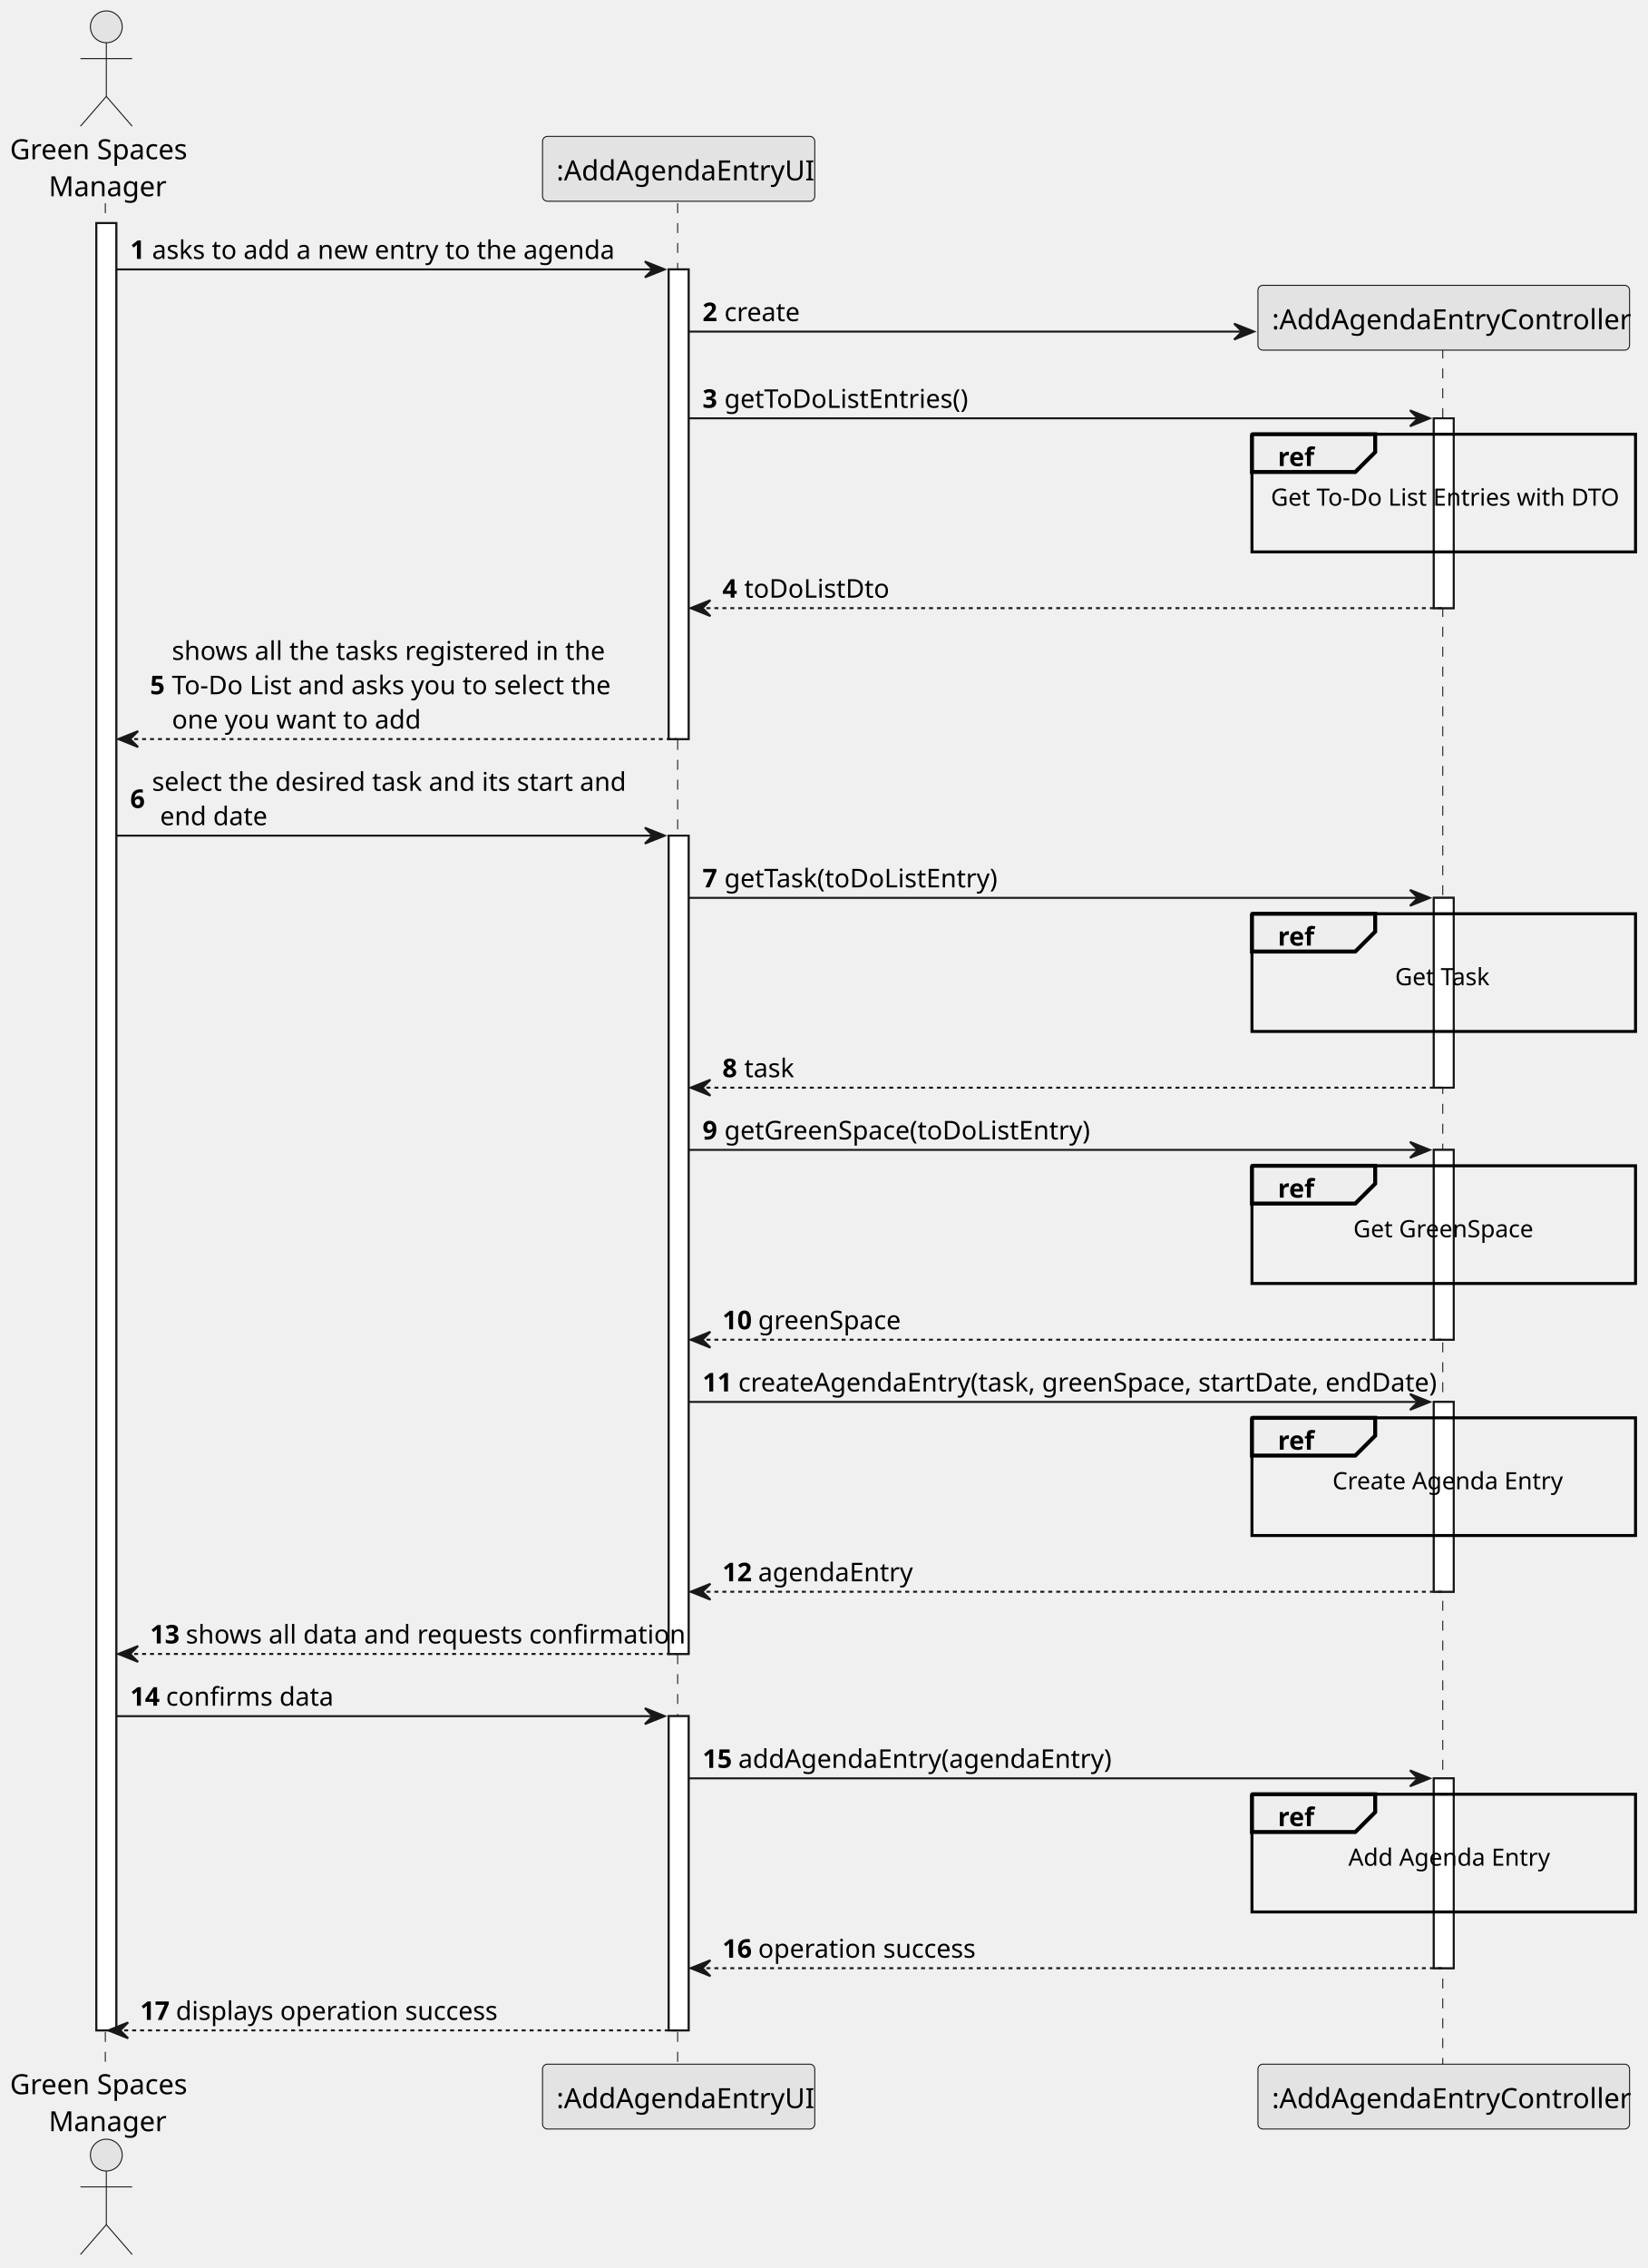
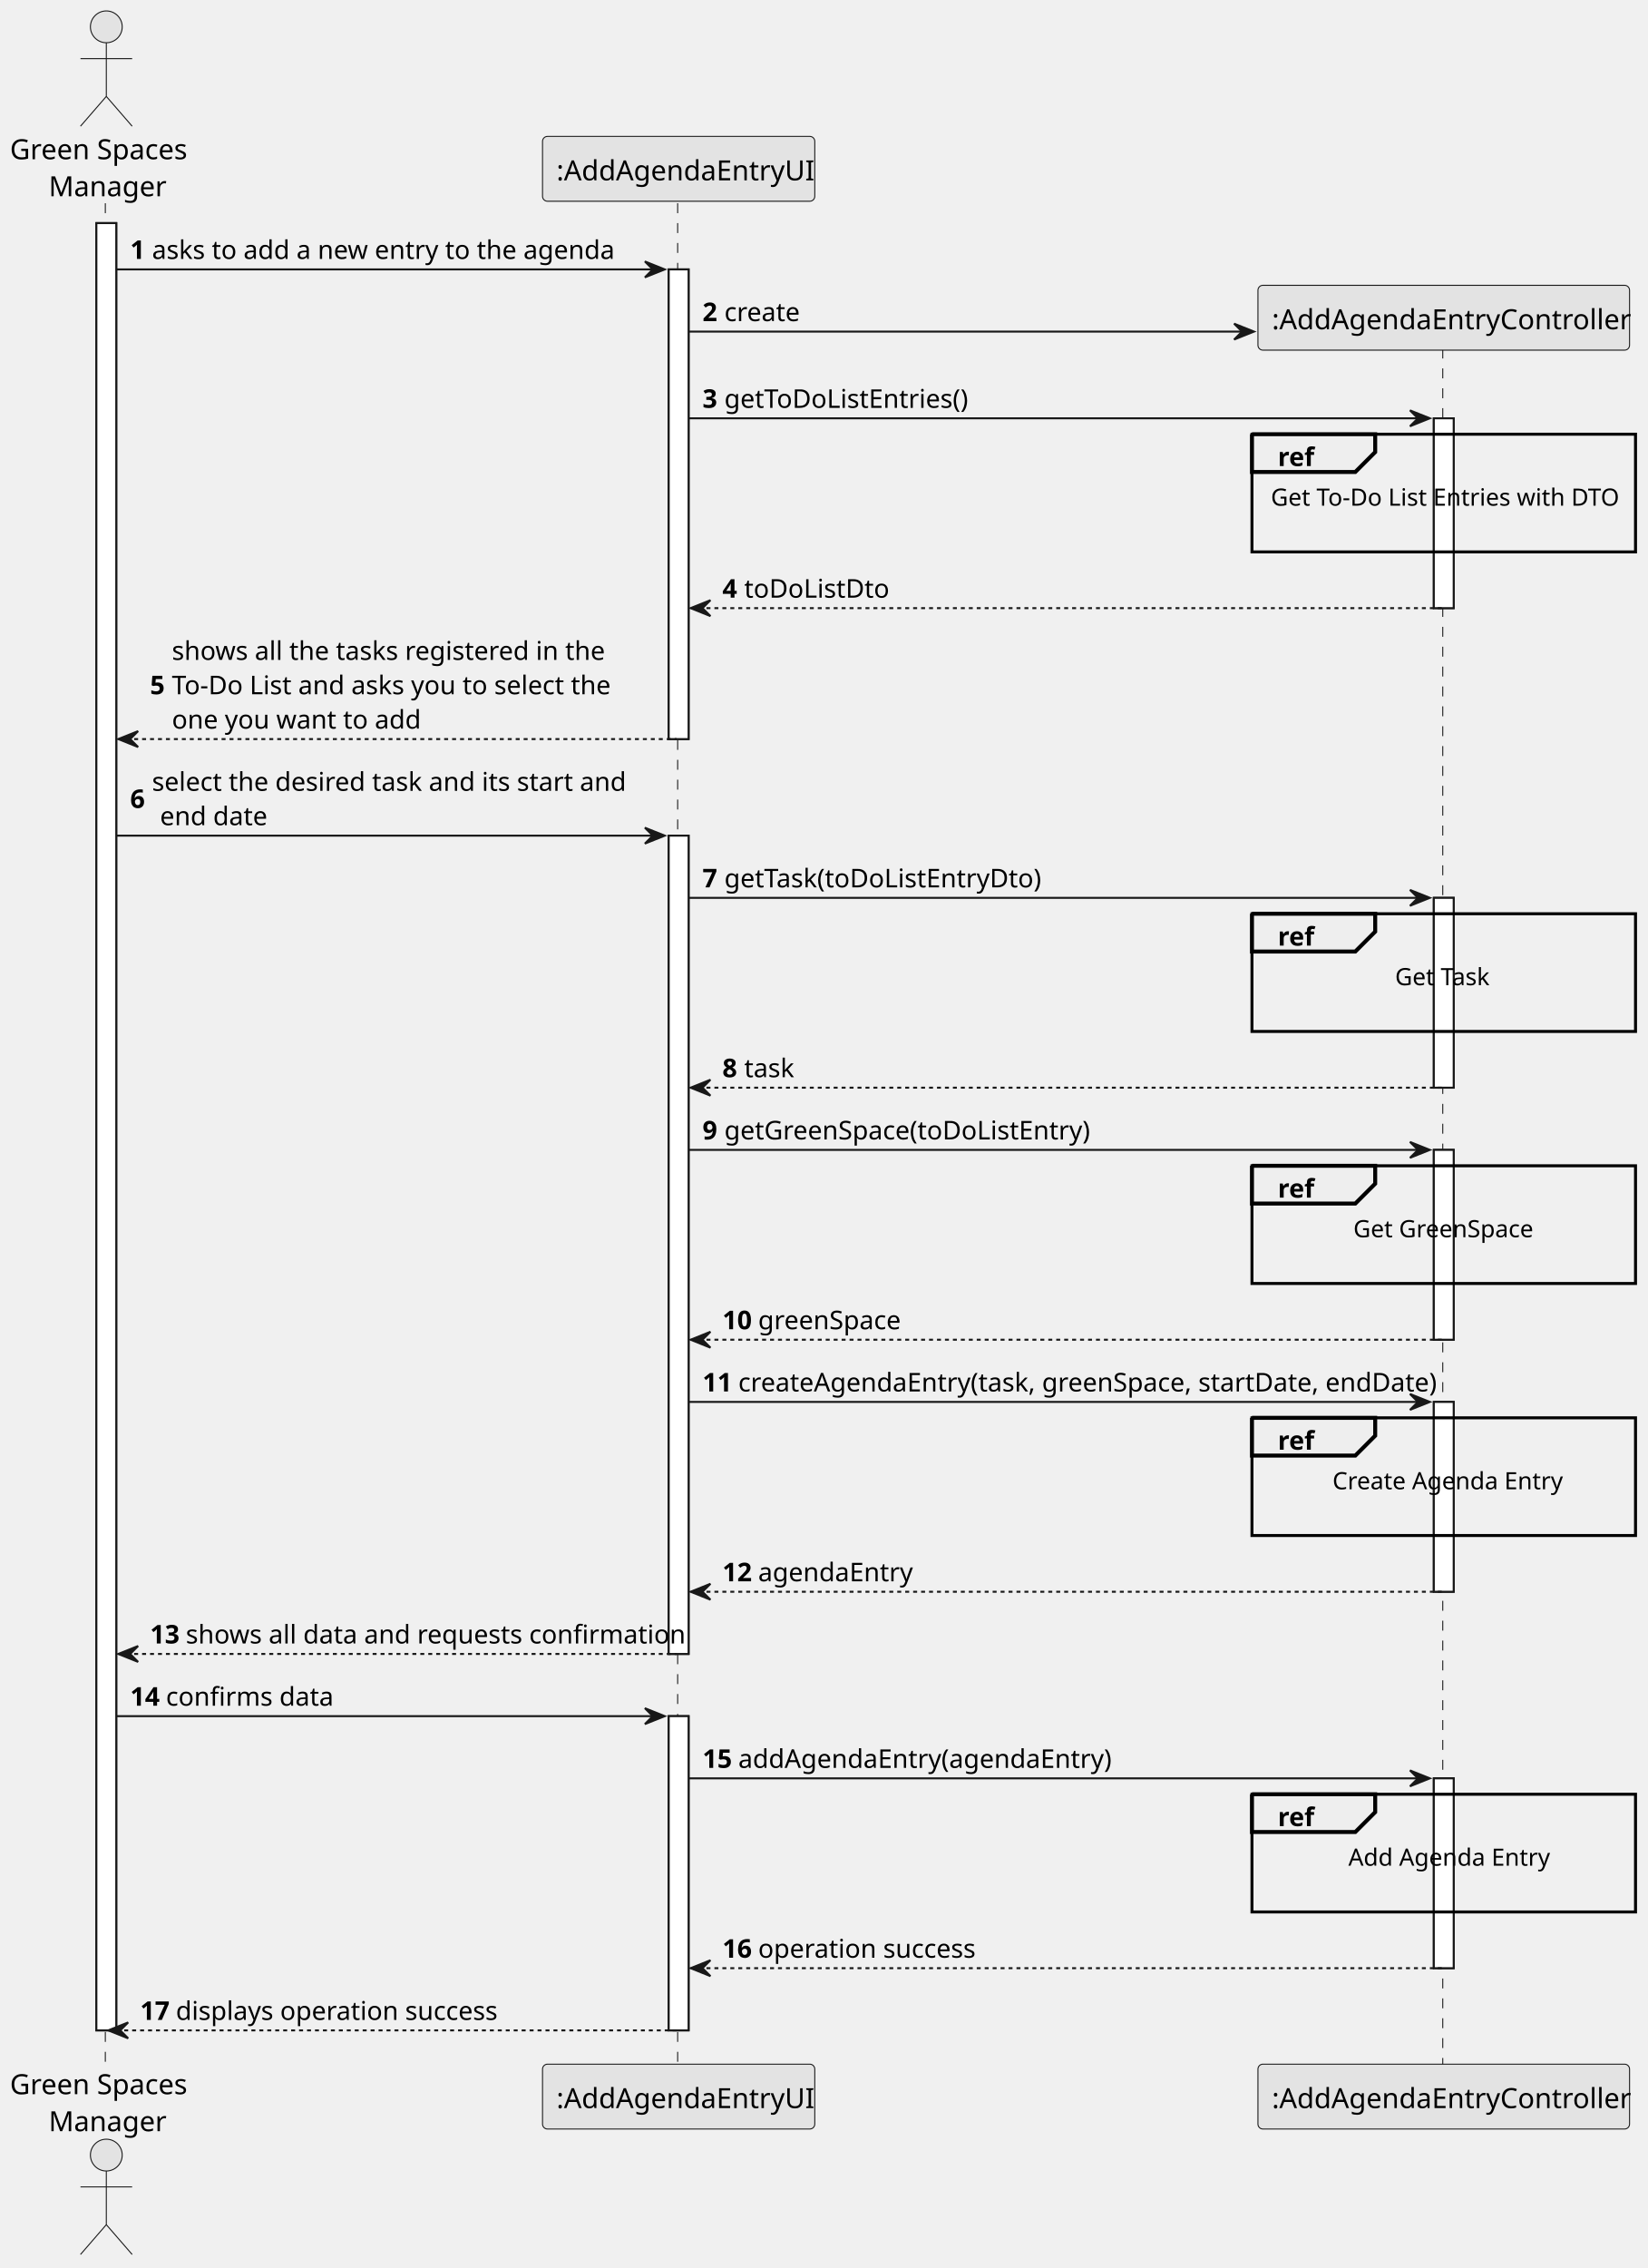
<svg xmlns="http://www.w3.org/2000/svg" contentStyleType="text/css" height="1141px" preserveAspectRatio="none" style="width:829px;height:1141px;background:#FFFFFF;" version="1.1" viewBox="0 0 829 1141" width="829px" zoomAndPan="magnify">
  <defs />
  <g>
    <rect fill="#FFFFFF" height="909.215" style="stroke:#181818;stroke-width:1.0;" width="10" x="48.5" y="112.242" />
    <rect fill="#FFFFFF" height="236.289" style="stroke:#181818;stroke-width:1.0;" width="10" x="336.5" y="135.533" />
    <rect fill="#FFFFFF" height="411.676" style="stroke:#181818;stroke-width:1.0;" width="10" x="336.5" y="420.404" />
    <rect fill="#FFFFFF" height="158.086" style="stroke:#181818;stroke-width:1.0;" width="10" x="336.5" y="863.371" />
    <rect fill="#FFFFFF" height="95.504" style="stroke:#181818;stroke-width:1.0;" width="10" x="721.5" y="210.445" />
    <rect fill="#FFFFFF" height="95.504" style="stroke:#181818;stroke-width:1.0;" width="10" x="721.5" y="451.695" />
    <rect fill="#FFFFFF" height="95.504" style="stroke:#181818;stroke-width:1.0;" width="10" x="721.5" y="578.49" />
    <rect fill="#FFFFFF" height="95.504" style="stroke:#181818;stroke-width:1.0;" width="10" x="721.5" y="705.285" />
    <rect fill="#FFFFFF" height="95.504" style="stroke:#181818;stroke-width:1.0;" width="10" x="721.5" y="894.662" />
    <line style="stroke:#181818;stroke-width:0.5;stroke-dasharray:5.0,5.0;" x1="53" x2="53" y1="102.242" y2="1039.457" />
    <line style="stroke:#181818;stroke-width:0.5;stroke-dasharray:5.0,5.0;" x1="341" x2="341" y1="102.242" y2="1039.457" />
    <line style="stroke:#181818;stroke-width:0.5;stroke-dasharray:5.0,5.0;" x1="726" x2="726" y1="175.344" y2="1039.457" />
    <text fill="#000000" font-family="sans-serif" font-size="14" lengthAdjust="spacing" textLength="91" x="5" y="80.107">Green Spaces</text>
    <text fill="#000000" font-family="sans-serif" font-size="14" lengthAdjust="spacing" textLength="56" x="24.5" y="98.728">Manager</text>
    <ellipse cx="53.5" cy="13.5" fill="#E3E3E3" rx="8" ry="8" style="stroke:#181818;stroke-width:0.5;" />
    <path d="M53.5,21.5 L53.5,48.5 M40.5,29.5 L66.5,29.5 M53.5,48.5 L40.5,63.5 M53.5,48.5 L66.5,63.5 " fill="none" style="stroke:#181818;stroke-width:0.5;" />
    <text fill="#000000" font-family="sans-serif" font-size="14" lengthAdjust="spacing" textLength="91" x="5" y="1053.564">Green Spaces</text>
    <text fill="#000000" font-family="sans-serif" font-size="14" lengthAdjust="spacing" textLength="56" x="24.5" y="1072.186">Manager</text>
    <ellipse cx="53.5" cy="1084.199" fill="#E3E3E3" rx="8" ry="8" style="stroke:#181818;stroke-width:0.5;" />
    <path d="M53.5,1092.199 L53.5,1119.199 M40.5,1100.199 L66.5,1100.199 M53.5,1119.199 L40.5,1134.199 M53.5,1119.199 L66.5,1134.199 " fill="none" style="stroke:#181818;stroke-width:0.5;" />
    <rect fill="#E3E3E3" height="32.621" rx="2.5" ry="2.5" style="stroke:#181818;stroke-width:0.5;" width="137" x="273" y="68.621" />
    <text fill="#000000" font-family="sans-serif" font-size="14" lengthAdjust="spacing" textLength="123" x="280" y="90.728">:AddAgendaEntryUI</text>
    <rect fill="#E3E3E3" height="32.621" rx="2.5" ry="2.5" style="stroke:#181818;stroke-width:0.5;" width="137" x="273" y="1038.457" />
    <text fill="#000000" font-family="sans-serif" font-size="14" lengthAdjust="spacing" textLength="123" x="280" y="1060.564">:AddAgendaEntryUI</text>
    <rect fill="#E3E3E3" height="32.621" rx="2.5" ry="2.5" style="stroke:#181818;stroke-width:0.5;" width="187" x="633" y="1038.457" />
    <text fill="#000000" font-family="sans-serif" font-size="14" lengthAdjust="spacing" textLength="173" x="640" y="1060.564">:AddAgendaEntryController</text>
    <rect fill="#FFFFFF" height="909.215" style="stroke:#181818;stroke-width:1.0;" width="10" x="48.5" y="112.242" />
    <rect fill="#FFFFFF" height="236.289" style="stroke:#181818;stroke-width:1.0;" width="10" x="336.5" y="135.533" />
    <rect fill="#FFFFFF" height="411.676" style="stroke:#181818;stroke-width:1.0;" width="10" x="336.5" y="420.404" />
    <rect fill="#FFFFFF" height="158.086" style="stroke:#181818;stroke-width:1.0;" width="10" x="336.5" y="863.371" />
    <rect fill="#FFFFFF" height="95.504" style="stroke:#181818;stroke-width:1.0;" width="10" x="721.5" y="210.445" />
    <rect fill="#FFFFFF" height="95.504" style="stroke:#181818;stroke-width:1.0;" width="10" x="721.5" y="451.695" />
    <rect fill="#FFFFFF" height="95.504" style="stroke:#181818;stroke-width:1.0;" width="10" x="721.5" y="578.49" />
    <rect fill="#FFFFFF" height="95.504" style="stroke:#181818;stroke-width:1.0;" width="10" x="721.5" y="705.285" />
    <rect fill="#FFFFFF" height="95.504" style="stroke:#181818;stroke-width:1.0;" width="10" x="721.5" y="894.662" />
    <polygon fill="#181818" points="324.5,131.533,334.5,135.533,324.5,139.533,328.5,135.533" style="stroke:#181818;stroke-width:1.0;" />
    <line style="stroke:#181818;stroke-width:1.0;" x1="58.5" x2="330.5" y1="135.533" y2="135.533" />
    <text fill="#000000" font-family="sans-serif" font-size="13" font-weight="bold" lengthAdjust="spacing" textLength="7" x="65.5" y="130.27">1</text>
    <text fill="#000000" font-family="sans-serif" font-size="13" lengthAdjust="spacing" textLength="222" x="76.5" y="130.27">asks to add a new entry to the agenda</text>
    <polygon fill="#181818" points="621,162.824,631,166.824,621,170.824,625,166.824" style="stroke:#181818;stroke-width:1.0;" />
    <line style="stroke:#181818;stroke-width:1.0;" x1="346.5" x2="627" y1="166.824" y2="166.824" />
    <text fill="#000000" font-family="sans-serif" font-size="13" font-weight="bold" lengthAdjust="spacing" textLength="7" x="353.5" y="161.561">2</text>
    <text fill="#000000" font-family="sans-serif" font-size="13" lengthAdjust="spacing" textLength="36" x="364.5" y="161.561">create</text>
    <rect fill="#E3E3E3" height="32.621" rx="2.5" ry="2.5" style="stroke:#181818;stroke-width:0.5;" width="187" x="633" y="143.533" />
    <text fill="#000000" font-family="sans-serif" font-size="14" lengthAdjust="spacing" textLength="173" x="640" y="165.641">:AddAgendaEntryController</text>
    <polygon fill="#181818" points="709.5,206.445,719.5,210.445,709.5,214.445,713.5,210.445" style="stroke:#181818;stroke-width:1.0;" />
    <line style="stroke:#181818;stroke-width:1.0;" x1="346.5" x2="715.5" y1="210.445" y2="210.445" />
    <text fill="#000000" font-family="sans-serif" font-size="13" font-weight="bold" lengthAdjust="spacing" textLength="7" x="353.5" y="205.183">3</text>
    <text fill="#000000" font-family="sans-serif" font-size="13" lengthAdjust="spacing" textLength="118" x="364.5" y="205.183">getToDoListEntries()</text>
    <rect fill="none" height="59.213" style="stroke:#000000;stroke-width:1.5;" width="193" x="630" y="218.445" />
    <path d="M630,218.445 L692,218.445 L692,227.445 L682,237.445 L630,237.445 L630,218.445 " fill="#EEEEEE" style="stroke:#000000;stroke-width:2.0;" />
    <text fill="#000000" font-family="sans-serif" font-size="13" font-weight="bold" lengthAdjust="spacing" textLength="17" x="643" y="234.474">ref</text>
    <text fill="#000000" font-family="sans-serif" font-size="12" lengthAdjust="spacing" textLength="174" x="639.5" y="254.394">Get To-Do List Entries with DTO</text>
    <text fill="#000000" font-family="sans-serif" font-size="12" lengthAdjust="spacing" textLength="3" x="725" y="270.356"> </text>
    <polygon fill="#181818" points="357.5,301.949,347.5,305.949,357.5,309.949,353.5,305.949" style="stroke:#181818;stroke-width:1.0;" />
    <line style="stroke:#181818;stroke-width:1.0;stroke-dasharray:2.0,2.0;" x1="351.5" x2="725.5" y1="305.949" y2="305.949" />
    <text fill="#000000" font-family="sans-serif" font-size="13" font-weight="bold" lengthAdjust="spacing" textLength="7" x="363.5" y="300.687">4</text>
    <text fill="#000000" font-family="sans-serif" font-size="13" lengthAdjust="spacing" textLength="68" x="374.5" y="300.687">toDoListDto</text>
    <polygon fill="#181818" points="69.5,367.822,59.5,371.822,69.5,375.822,65.5,371.822" style="stroke:#181818;stroke-width:1.0;" />
    <line style="stroke:#181818;stroke-width:1.0;stroke-dasharray:2.0,2.0;" x1="63.5" x2="340.5" y1="371.822" y2="371.822" />
    <text fill="#000000" font-family="sans-serif" font-size="13" font-weight="bold" lengthAdjust="spacing" textLength="7" x="75.5" y="349.269">5</text>
    <text fill="#000000" font-family="sans-serif" font-size="13" lengthAdjust="spacing" textLength="209" x="86.5" y="331.978">shows all the tasks registered in the</text>
    <text fill="#000000" font-family="sans-serif" font-size="13" lengthAdjust="spacing" textLength="217" x="86.5" y="349.269">To-Do List and asks you to select the</text>
    <text fill="#000000" font-family="sans-serif" font-size="13" lengthAdjust="spacing" textLength="117" x="86.5" y="366.56">one you want to add</text>
    <polygon fill="#181818" points="324.5,416.404,334.5,420.404,324.5,424.404,328.5,420.404" style="stroke:#181818;stroke-width:1.0;" />
    <line style="stroke:#181818;stroke-width:1.0;" x1="58.5" x2="330.5" y1="420.404" y2="420.404" />
    <text fill="#000000" font-family="sans-serif" font-size="13" font-weight="bold" lengthAdjust="spacing" textLength="7" x="65.5" y="406.496">6</text>
    <text fill="#000000" font-family="sans-serif" font-size="13" lengthAdjust="spacing" textLength="230" x="76.5" y="397.851">select the desired task and its start and</text>
    <text fill="#000000" font-family="sans-serif" font-size="13" lengthAdjust="spacing" textLength="50" x="80.5" y="415.142">end date</text>
    <polygon fill="#181818" points="709.5,447.695,719.5,451.695,709.5,455.695,713.5,451.695" style="stroke:#181818;stroke-width:1.0;" />
    <line style="stroke:#181818;stroke-width:1.0;" x1="346.5" x2="715.5" y1="451.695" y2="451.695" />
    <text fill="#000000" font-family="sans-serif" font-size="13" font-weight="bold" lengthAdjust="spacing" textLength="7" x="353.5" y="446.433">7</text>
-     <text fill="#000000" font-family="sans-serif" font-size="13" lengthAdjust="spacing" textLength="133" x="364.5" y="446.433">getTask(toDoListEntry)</text>
+     <text fill="#000000" font-family="sans-serif" font-size="13" lengthAdjust="spacing" textLength="153" x="364.5" y="446.433">getTask(toDoListEntryDto)</text>
    <rect fill="none" height="59.213" style="stroke:#000000;stroke-width:1.5;" width="193" x="630" y="459.695" />
    <path d="M630,459.695 L692,459.695 L692,468.695 L682,478.695 L630,478.695 L630,459.695 " fill="#EEEEEE" style="stroke:#000000;stroke-width:2.0;" />
    <text fill="#000000" font-family="sans-serif" font-size="13" font-weight="bold" lengthAdjust="spacing" textLength="17" x="643" y="475.724">ref</text>
    <text fill="#000000" font-family="sans-serif" font-size="12" lengthAdjust="spacing" textLength="49" x="702" y="495.644">Get Task</text>
    <text fill="#000000" font-family="sans-serif" font-size="12" lengthAdjust="spacing" textLength="3" x="725" y="511.606"> </text>
    <polygon fill="#181818" points="357.5,543.199,347.5,547.199,357.5,551.199,353.5,547.199" style="stroke:#181818;stroke-width:1.0;" />
    <line style="stroke:#181818;stroke-width:1.0;stroke-dasharray:2.0,2.0;" x1="351.5" x2="725.5" y1="547.199" y2="547.199" />
    <text fill="#000000" font-family="sans-serif" font-size="13" font-weight="bold" lengthAdjust="spacing" textLength="7" x="363.5" y="541.937">8</text>
    <text fill="#000000" font-family="sans-serif" font-size="13" lengthAdjust="spacing" textLength="25" x="374.5" y="541.937">task</text>
    <polygon fill="#181818" points="709.5,574.49,719.5,578.49,709.5,582.49,713.5,578.49" style="stroke:#181818;stroke-width:1.0;" />
    <line style="stroke:#181818;stroke-width:1.0;" x1="346.5" x2="715.5" y1="578.49" y2="578.49" />
    <text fill="#000000" font-family="sans-serif" font-size="13" font-weight="bold" lengthAdjust="spacing" textLength="7" x="353.5" y="573.227">9</text>
    <text fill="#000000" font-family="sans-serif" font-size="13" lengthAdjust="spacing" textLength="177" x="364.5" y="573.227">getGreenSpace(toDoListEntry)</text>
    <rect fill="none" height="59.213" style="stroke:#000000;stroke-width:1.5;" width="193" x="630" y="586.49" />
    <path d="M630,586.49 L692,586.49 L692,595.49 L682,605.49 L630,605.49 L630,586.49 " fill="#EEEEEE" style="stroke:#000000;stroke-width:2.0;" />
    <text fill="#000000" font-family="sans-serif" font-size="13" font-weight="bold" lengthAdjust="spacing" textLength="17" x="643" y="602.519">ref</text>
    <text fill="#000000" font-family="sans-serif" font-size="12" lengthAdjust="spacing" textLength="91" x="681" y="622.439">Get GreenSpace</text>
    <text fill="#000000" font-family="sans-serif" font-size="12" lengthAdjust="spacing" textLength="3" x="725" y="638.4"> </text>
    <polygon fill="#181818" points="357.5,669.994,347.5,673.994,357.5,677.994,353.5,673.994" style="stroke:#181818;stroke-width:1.0;" />
    <line style="stroke:#181818;stroke-width:1.0;stroke-dasharray:2.0,2.0;" x1="351.5" x2="725.5" y1="673.994" y2="673.994" />
    <text fill="#000000" font-family="sans-serif" font-size="13" font-weight="bold" lengthAdjust="spacing" textLength="14" x="363.5" y="668.731">10</text>
    <text fill="#000000" font-family="sans-serif" font-size="13" lengthAdjust="spacing" textLength="69" x="381.5" y="668.731">greenSpace</text>
    <polygon fill="#181818" points="709.5,701.285,719.5,705.285,709.5,709.285,713.5,705.285" style="stroke:#181818;stroke-width:1.0;" />
    <line style="stroke:#181818;stroke-width:1.0;" x1="346.5" x2="715.5" y1="705.285" y2="705.285" />
    <text fill="#000000" font-family="sans-serif" font-size="13" font-weight="bold" lengthAdjust="spacing" textLength="14" x="353.5" y="700.023">11</text>
    <text fill="#000000" font-family="sans-serif" font-size="13" lengthAdjust="spacing" textLength="338" x="371.5" y="700.023">createAgendaEntry(task, greenSpace, startDate, endDate)</text>
    <rect fill="none" height="59.213" style="stroke:#000000;stroke-width:1.5;" width="193" x="630" y="713.285" />
    <path d="M630,713.285 L692,713.285 L692,722.285 L682,732.285 L630,732.285 L630,713.285 " fill="#EEEEEE" style="stroke:#000000;stroke-width:2.0;" />
    <text fill="#000000" font-family="sans-serif" font-size="13" font-weight="bold" lengthAdjust="spacing" textLength="17" x="643" y="729.313">ref</text>
    <text fill="#000000" font-family="sans-serif" font-size="12" lengthAdjust="spacing" textLength="112" x="670.5" y="749.234">Create Agenda Entry</text>
    <text fill="#000000" font-family="sans-serif" font-size="12" lengthAdjust="spacing" textLength="3" x="725" y="765.195"> </text>
    <polygon fill="#181818" points="357.5,796.789,347.5,800.789,357.5,804.789,353.5,800.789" style="stroke:#181818;stroke-width:1.0;" />
    <line style="stroke:#181818;stroke-width:1.0;stroke-dasharray:2.0,2.0;" x1="351.5" x2="725.5" y1="800.789" y2="800.789" />
    <text fill="#000000" font-family="sans-serif" font-size="13" font-weight="bold" lengthAdjust="spacing" textLength="14" x="363.5" y="795.526">12</text>
    <text fill="#000000" font-family="sans-serif" font-size="13" lengthAdjust="spacing" textLength="73" x="381.5" y="795.526">agendaEntry</text>
    <polygon fill="#181818" points="69.5,828.08,59.5,832.08,69.5,836.08,65.5,832.08" style="stroke:#181818;stroke-width:1.0;" />
    <line style="stroke:#181818;stroke-width:1.0;stroke-dasharray:2.0,2.0;" x1="63.5" x2="340.5" y1="832.08" y2="832.08" />
    <text fill="#000000" font-family="sans-serif" font-size="13" font-weight="bold" lengthAdjust="spacing" textLength="14" x="75.5" y="826.817">13</text>
    <text fill="#000000" font-family="sans-serif" font-size="13" lengthAdjust="spacing" textLength="236" x="93.5" y="826.817">shows all data and requests confirmation</text>
    <polygon fill="#181818" points="324.5,859.371,334.5,863.371,324.5,867.371,328.5,863.371" style="stroke:#181818;stroke-width:1.0;" />
    <line style="stroke:#181818;stroke-width:1.0;" x1="58.5" x2="330.5" y1="863.371" y2="863.371" />
    <text fill="#000000" font-family="sans-serif" font-size="13" font-weight="bold" lengthAdjust="spacing" textLength="14" x="65.5" y="858.108">14</text>
    <text fill="#000000" font-family="sans-serif" font-size="13" lengthAdjust="spacing" textLength="78" x="83.5" y="858.108">confirms data</text>
    <polygon fill="#181818" points="709.5,890.662,719.5,894.662,709.5,898.662,713.5,894.662" style="stroke:#181818;stroke-width:1.0;" />
    <line style="stroke:#181818;stroke-width:1.0;" x1="346.5" x2="715.5" y1="894.662" y2="894.662" />
    <text fill="#000000" font-family="sans-serif" font-size="13" font-weight="bold" lengthAdjust="spacing" textLength="14" x="353.5" y="889.399">15</text>
    <text fill="#000000" font-family="sans-serif" font-size="13" lengthAdjust="spacing" textLength="177" x="371.5" y="889.399">addAgendaEntry(agendaEntry)</text>
    <rect fill="none" height="59.213" style="stroke:#000000;stroke-width:1.5;" width="193" x="630" y="902.662" />
    <path d="M630,902.662 L692,902.662 L692,911.662 L682,921.662 L630,921.662 L630,902.662 " fill="#EEEEEE" style="stroke:#000000;stroke-width:2.0;" />
    <text fill="#000000" font-family="sans-serif" font-size="13" font-weight="bold" lengthAdjust="spacing" textLength="17" x="643" y="918.69">ref</text>
    <text fill="#000000" font-family="sans-serif" font-size="12" lengthAdjust="spacing" textLength="96" x="678.5" y="938.611">Add Agenda Entry</text>
    <text fill="#000000" font-family="sans-serif" font-size="12" lengthAdjust="spacing" textLength="3" x="725" y="954.572"> </text>
    <polygon fill="#181818" points="357.5,986.166,347.5,990.166,357.5,994.166,353.5,990.166" style="stroke:#181818;stroke-width:1.0;" />
    <line style="stroke:#181818;stroke-width:1.0;stroke-dasharray:2.0,2.0;" x1="351.5" x2="725.5" y1="990.166" y2="990.166" />
    <text fill="#000000" font-family="sans-serif" font-size="13" font-weight="bold" lengthAdjust="spacing" textLength="14" x="363.5" y="984.903">16</text>
    <text fill="#000000" font-family="sans-serif" font-size="13" lengthAdjust="spacing" textLength="106" x="381.5" y="984.903">operation success</text>
    <polygon fill="#181818" points="64.5,1017.457,54.5,1021.457,64.5,1025.457,60.5,1021.457" style="stroke:#181818;stroke-width:1.0;" />
    <line style="stroke:#181818;stroke-width:1.0;stroke-dasharray:2.0,2.0;" x1="58.5" x2="340.5" y1="1021.457" y2="1021.457" />
    <text fill="#000000" font-family="sans-serif" font-size="13" font-weight="bold" lengthAdjust="spacing" textLength="14" x="70.5" y="1016.194">17</text>
    <text fill="#000000" font-family="sans-serif" font-size="13" lengthAdjust="spacing" textLength="158" x="88.5" y="1016.194">displays operation success</text>
  </g>
</svg>
